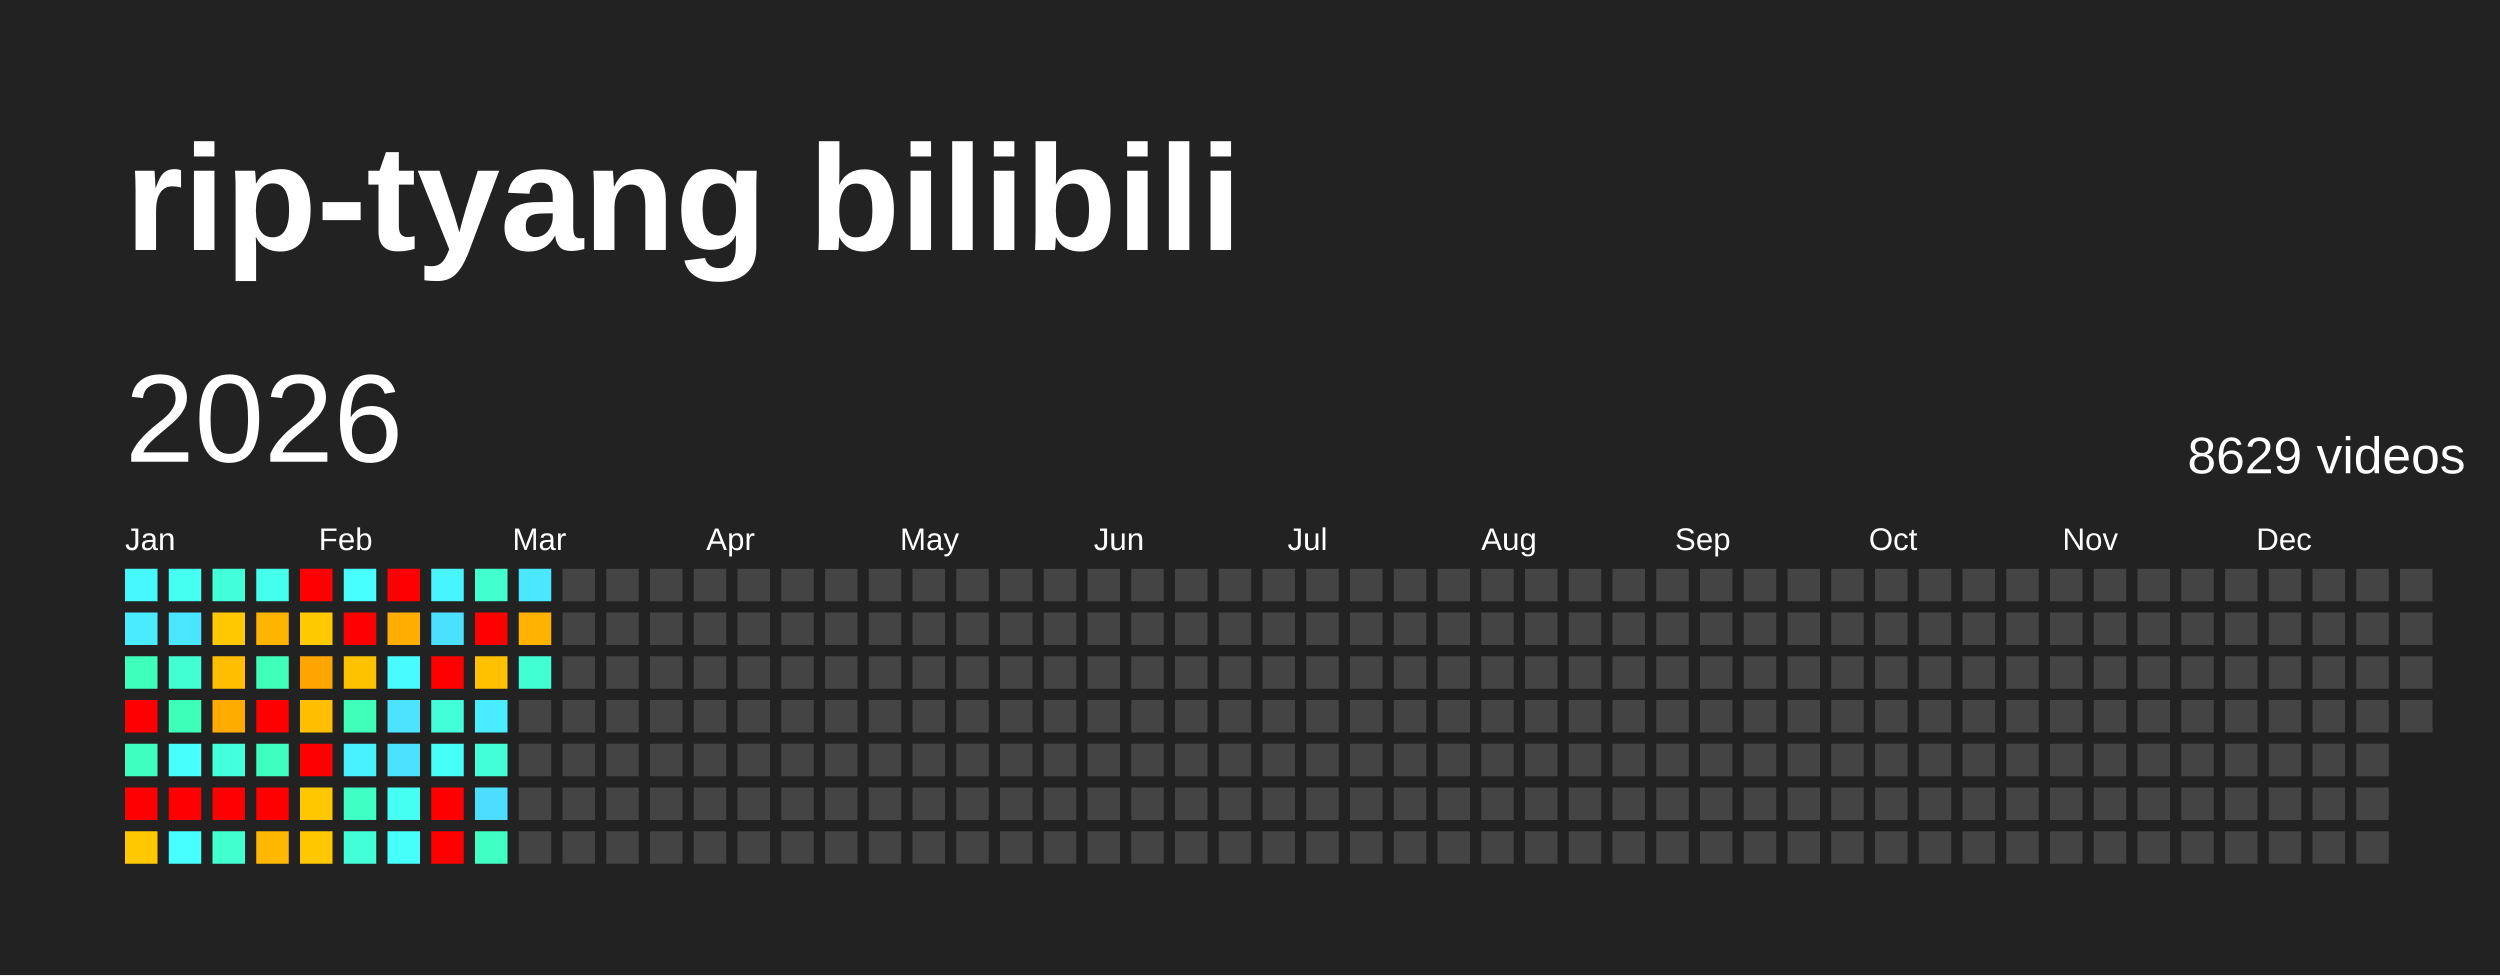
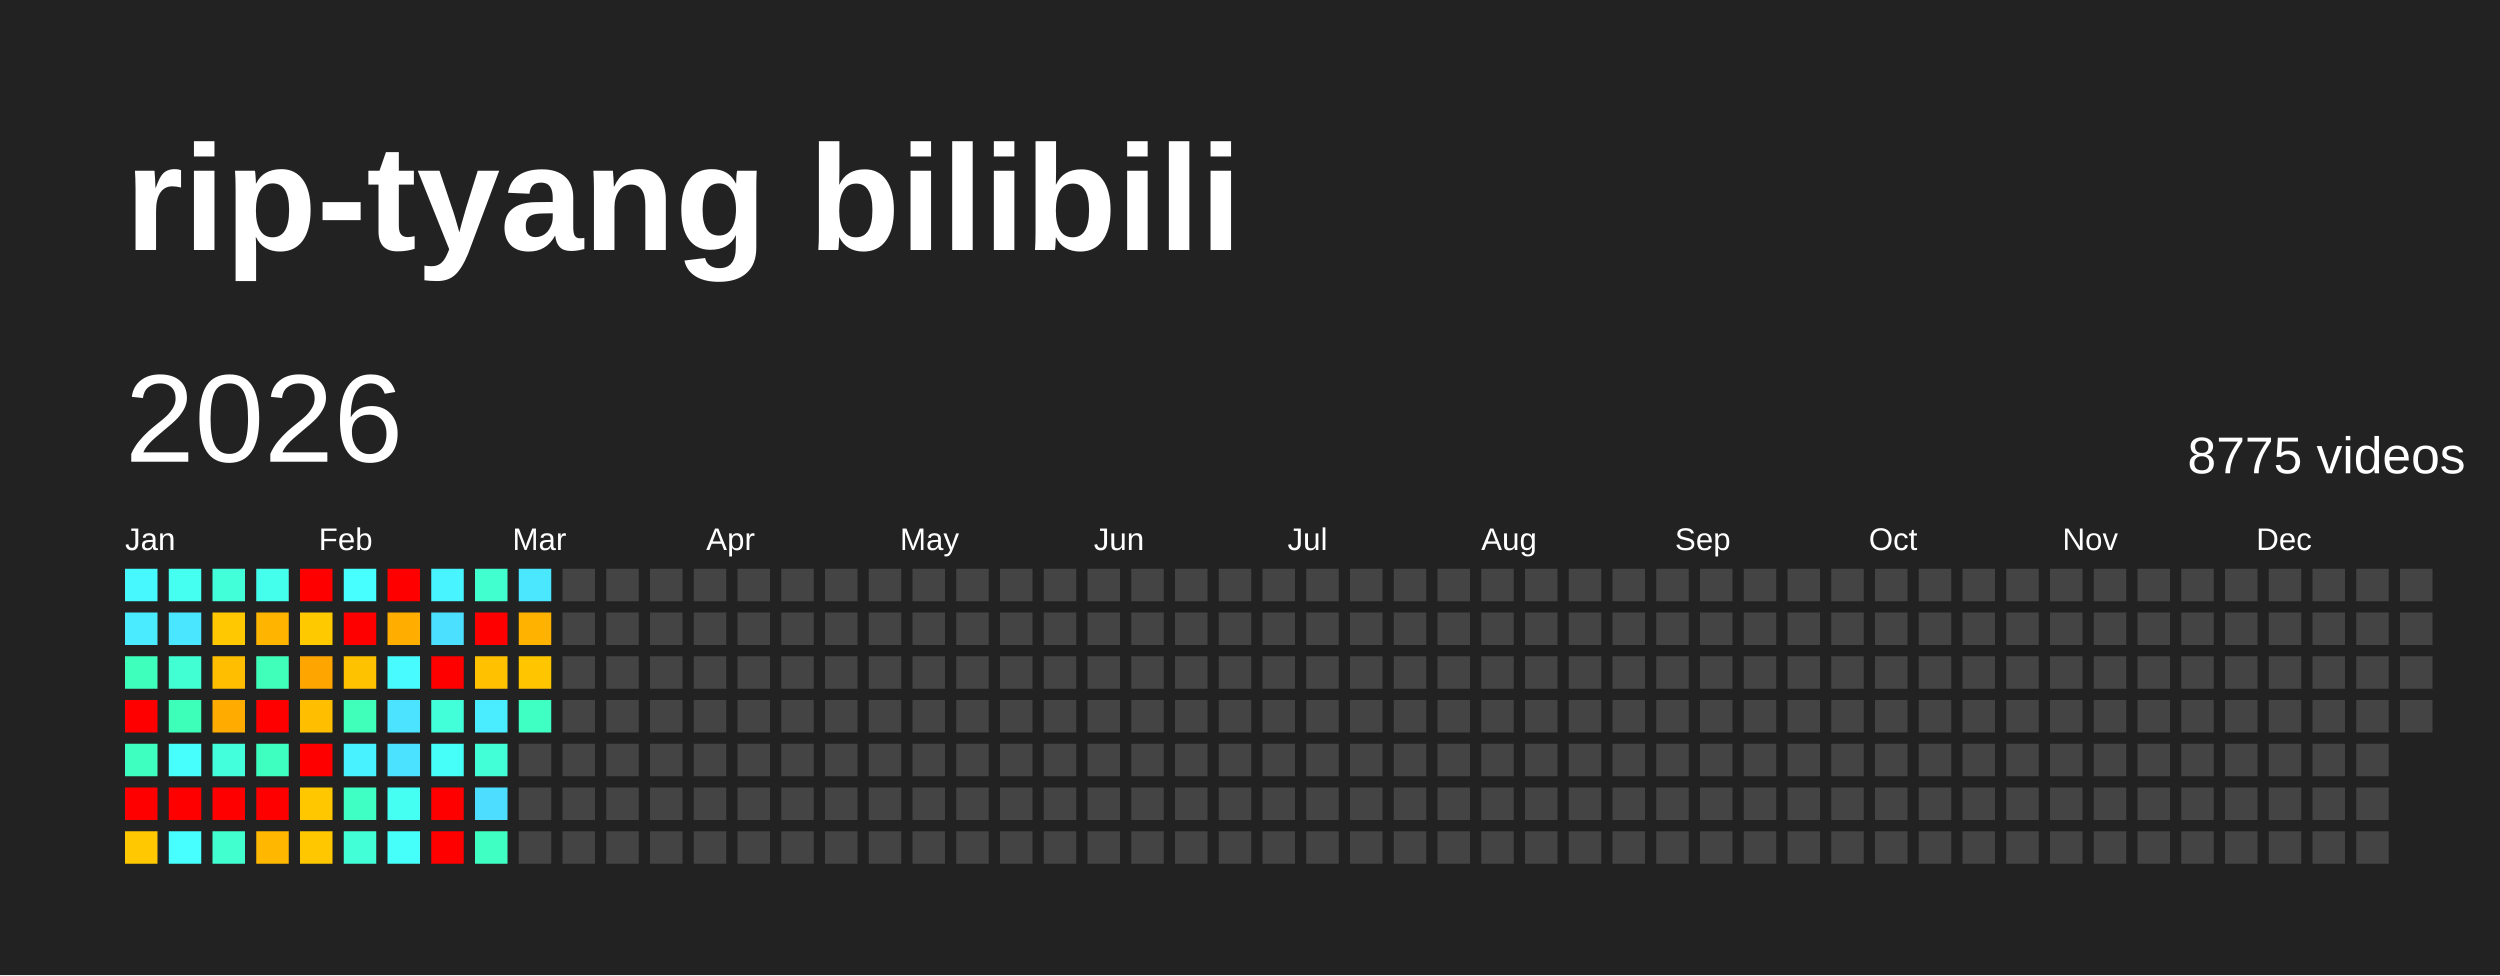
<svg xmlns="http://www.w3.org/2000/svg" baseProfile="full" height="78mm" version="1.1" viewBox="0,0,200,78" width="200mm">
  <defs />
  <rect fill="#222222" height="78" width="200" x="0" y="0" />
  <text fill="#FFFFFF" style="font-size:12px; font-family:Arial; font-weight:bold;" x="10" y="20">rip-tyang bilibili</text>
  <text dominant-baseline="hanging" fill="#FFFFFF" style="font-size:10.0px; font-family:Arial;" x="10" y="30">2026</text>
-   <text dominant-baseline="hanging" fill="#FFFFFF" style="font-size:4.125px; font-family:Arial;" x="175" y="35">8629 videos</text>
+   <text dominant-baseline="hanging" fill="#FFFFFF" style="font-size:4.125px; font-family:Arial;" x="175" y="35">8775 videos</text>
  <text fill="#FFFFFF" style="font-size:2.5px; font-family:Arial" x="10.0" y="44">Jan</text>
  <text fill="#FFFFFF" style="font-size:2.5px; font-family:Arial" x="25.5" y="44">Feb</text>
  <text fill="#FFFFFF" style="font-size:2.5px; font-family:Arial" x="41.0" y="44">Mar</text>
  <text fill="#FFFFFF" style="font-size:2.5px; font-family:Arial" x="56.5" y="44">Apr</text>
  <text fill="#FFFFFF" style="font-size:2.5px; font-family:Arial" x="72.0" y="44">May</text>
  <text fill="#FFFFFF" style="font-size:2.5px; font-family:Arial" x="87.5" y="44">Jun</text>
  <text fill="#FFFFFF" style="font-size:2.5px; font-family:Arial" x="103.0" y="44">Jul</text>
  <text fill="#FFFFFF" style="font-size:2.5px; font-family:Arial" x="118.5" y="44">Aug</text>
  <text fill="#FFFFFF" style="font-size:2.5px; font-family:Arial" x="134.0" y="44">Sep</text>
  <text fill="#FFFFFF" style="font-size:2.5px; font-family:Arial" x="149.5" y="44">Oct</text>
  <text fill="#FFFFFF" style="font-size:2.5px; font-family:Arial" x="165.0" y="44">Nov</text>
  <text fill="#FFFFFF" style="font-size:2.5px; font-family:Arial" x="180.5" y="44">Dec</text>
  <rect fill="#48f8ff" height="2.6" width="2.6" x="10.0" y="45.5" />
  <rect fill="#4aeaff" height="2.6" width="2.6" x="10.0" y="49.0" />
  <rect fill="#3fffbc" height="2.6" width="2.6" x="10.0" y="52.5" />
  <rect fill="red" height="2.6" width="2.6" x="10.0" y="56.0" />
  <rect fill="#3fffc0" height="2.6" width="2.6" x="10.0" y="59.5" />
  <rect fill="red" height="2.6" width="2.6" x="10.0" y="63.0" />
  <rect fill="#ffc800" height="2.6" width="2.6" x="10.0" y="66.5" />
  <rect fill="#45fff0" height="2.6" width="2.6" x="13.5" y="45.5" />
  <rect fill="#4ae6ff" height="2.6" width="2.6" x="13.5" y="49.0" />
  <rect fill="#41ffd3" height="2.6" width="2.6" x="13.5" y="52.5" />
  <rect fill="#3effb9" height="2.6" width="2.6" x="13.5" y="56.0" />
  <rect fill="#47fffc" height="2.6" width="2.6" x="13.5" y="59.5" />
  <rect fill="red" height="2.6" width="2.6" x="13.5" y="63.0" />
  <rect fill="#47ffff" height="2.6" width="2.6" x="13.5" y="66.5" />
  <rect fill="#42ffd9" height="2.6" width="2.6" x="17.0" y="45.5" />
  <rect fill="#ffc800" height="2.6" width="2.6" x="17.0" y="49.0" />
  <rect fill="#ffbf00" height="2.6" width="2.6" x="17.0" y="52.5" />
  <rect fill="#ffab00" height="2.6" width="2.6" x="17.0" y="56.0" />
  <rect fill="#43ffdc" height="2.6" width="2.6" x="17.0" y="59.5" />
  <rect fill="red" height="2.6" width="2.6" x="17.0" y="63.0" />
  <rect fill="#41ffcf" height="2.6" width="2.6" x="17.0" y="66.5" />
  <rect fill="#45ffed" height="2.6" width="2.6" x="20.5" y="45.5" />
  <rect fill="#ffb500" height="2.6" width="2.6" x="20.5" y="49.0" />
  <rect fill="#3fffba" height="2.6" width="2.6" x="20.5" y="52.5" />
  <rect fill="red" height="2.6" width="2.6" x="20.5" y="56.0" />
  <rect fill="#3fffc0" height="2.6" width="2.6" x="20.5" y="59.5" />
  <rect fill="red" height="2.6" width="2.6" x="20.5" y="63.0" />
  <rect fill="#ffb700" height="2.6" width="2.6" x="20.5" y="66.5" />
  <rect fill="red" height="2.6" width="2.6" x="24.0" y="45.5" />
  <rect fill="#ffc900" height="2.6" width="2.6" x="24.0" y="49.0" />
  <rect fill="#ffa500" height="2.6" width="2.6" x="24.0" y="52.5" />
  <rect fill="#ffbf00" height="2.6" width="2.6" x="24.0" y="56.0" />
  <rect fill="red" height="2.6" width="2.6" x="24.0" y="59.5" />
  <rect fill="#ffc700" height="2.6" width="2.6" x="24.0" y="63.0" />
  <rect fill="#ffc700" height="2.6" width="2.6" x="24.0" y="66.5" />
  <rect fill="#47fffe" height="2.6" width="2.6" x="27.5" y="45.5" />
  <rect fill="red" height="2.6" width="2.6" x="27.5" y="49.0" />
  <rect fill="#ffc200" height="2.6" width="2.6" x="27.5" y="52.5" />
  <rect fill="#3fffba" height="2.6" width="2.6" x="27.5" y="56.0" />
  <rect fill="#49f2ff" height="2.6" width="2.6" x="27.5" y="59.5" />
  <rect fill="#40ffc4" height="2.6" width="2.6" x="27.5" y="63.0" />
  <rect fill="#42ffd7" height="2.6" width="2.6" x="27.5" y="66.5" />
  <rect fill="red" height="2.6" width="2.6" x="31.0" y="45.5" />
  <rect fill="#ffae00" height="2.6" width="2.6" x="31.0" y="49.0" />
  <rect fill="#48fbff" height="2.6" width="2.6" x="31.0" y="52.5" />
  <rect fill="#4be3ff" height="2.6" width="2.6" x="31.0" y="56.0" />
  <rect fill="#4be2ff" height="2.6" width="2.6" x="31.0" y="59.5" />
  <rect fill="#45fff3" height="2.6" width="2.6" x="31.0" y="63.0" />
  <rect fill="#46fffa" height="2.6" width="2.6" x="31.0" y="66.5" />
  <rect fill="#48f4ff" height="2.6" width="2.6" x="34.5" y="45.5" />
  <rect fill="#4be0ff" height="2.6" width="2.6" x="34.5" y="49.0" />
  <rect fill="red" height="2.6" width="2.6" x="34.5" y="52.5" />
  <rect fill="#42ffda" height="2.6" width="2.6" x="34.5" y="56.0" />
  <rect fill="#46fff8" height="2.6" width="2.6" x="34.5" y="59.5" />
  <rect fill="red" height="2.6" width="2.6" x="34.5" y="63.0" />
  <rect fill="red" height="2.6" width="2.6" x="34.5" y="66.5" />
  <rect fill="#41ffcf" height="2.6" width="2.6" x="38.0" y="45.5" />
  <rect fill="red" height="2.6" width="2.6" x="38.0" y="49.0" />
  <rect fill="#ffc100" height="2.6" width="2.6" x="38.0" y="52.5" />
  <rect fill="#49edff" height="2.6" width="2.6" x="38.0" y="56.0" />
  <rect fill="#42ffd8" height="2.6" width="2.6" x="38.0" y="59.5" />
  <rect fill="#4cddff" height="2.6" width="2.6" x="38.0" y="63.0" />
  <rect fill="#3fffc2" height="2.6" width="2.6" x="38.0" y="66.5" />
  <rect fill="#4ae7ff" height="2.6" width="2.6" x="41.5" y="45.5" />
  <rect fill="#ffb200" height="2.6" width="2.6" x="41.5" y="49.0" />
-   <rect fill="#41ffd3" height="2.6" width="2.6" x="41.5" y="52.5" />
-   <rect fill="#444444" height="2.6" width="2.6" x="41.5" y="56.0" />
+   <rect fill="#ffc600" height="2.6" width="2.6" x="41.5" y="52.5" />
+   <rect fill="#3fffc2" height="2.6" width="2.6" x="41.5" y="56.0" />
  <rect fill="#444444" height="2.6" width="2.6" x="41.5" y="59.5" />
  <rect fill="#444444" height="2.6" width="2.6" x="41.5" y="63.0" />
  <rect fill="#444444" height="2.6" width="2.6" x="41.5" y="66.5" />
  <rect fill="#444444" height="2.6" width="2.6" x="45.0" y="45.5" />
  <rect fill="#444444" height="2.6" width="2.6" x="45.0" y="49.0" />
  <rect fill="#444444" height="2.6" width="2.6" x="45.0" y="52.5" />
  <rect fill="#444444" height="2.6" width="2.6" x="45.0" y="56.0" />
  <rect fill="#444444" height="2.6" width="2.6" x="45.0" y="59.5" />
  <rect fill="#444444" height="2.6" width="2.6" x="45.0" y="63.0" />
  <rect fill="#444444" height="2.6" width="2.6" x="45.0" y="66.5" />
  <rect fill="#444444" height="2.6" width="2.6" x="48.5" y="45.5" />
  <rect fill="#444444" height="2.6" width="2.6" x="48.5" y="49.0" />
  <rect fill="#444444" height="2.6" width="2.6" x="48.5" y="52.5" />
  <rect fill="#444444" height="2.6" width="2.6" x="48.5" y="56.0" />
  <rect fill="#444444" height="2.6" width="2.6" x="48.5" y="59.5" />
  <rect fill="#444444" height="2.6" width="2.6" x="48.5" y="63.0" />
  <rect fill="#444444" height="2.6" width="2.6" x="48.5" y="66.5" />
  <rect fill="#444444" height="2.6" width="2.6" x="52.0" y="45.5" />
  <rect fill="#444444" height="2.6" width="2.6" x="52.0" y="49.0" />
  <rect fill="#444444" height="2.6" width="2.6" x="52.0" y="52.5" />
  <rect fill="#444444" height="2.6" width="2.6" x="52.0" y="56.0" />
  <rect fill="#444444" height="2.6" width="2.6" x="52.0" y="59.5" />
  <rect fill="#444444" height="2.6" width="2.6" x="52.0" y="63.0" />
  <rect fill="#444444" height="2.6" width="2.6" x="52.0" y="66.5" />
  <rect fill="#444444" height="2.6" width="2.6" x="55.5" y="45.5" />
  <rect fill="#444444" height="2.6" width="2.6" x="55.5" y="49.0" />
  <rect fill="#444444" height="2.6" width="2.6" x="55.5" y="52.5" />
  <rect fill="#444444" height="2.6" width="2.6" x="55.5" y="56.0" />
  <rect fill="#444444" height="2.6" width="2.6" x="55.5" y="59.5" />
  <rect fill="#444444" height="2.6" width="2.6" x="55.5" y="63.0" />
  <rect fill="#444444" height="2.6" width="2.6" x="55.5" y="66.5" />
  <rect fill="#444444" height="2.6" width="2.6" x="59.0" y="45.5" />
  <rect fill="#444444" height="2.6" width="2.6" x="59.0" y="49.0" />
  <rect fill="#444444" height="2.6" width="2.6" x="59.0" y="52.5" />
  <rect fill="#444444" height="2.6" width="2.6" x="59.0" y="56.0" />
  <rect fill="#444444" height="2.6" width="2.6" x="59.0" y="59.5" />
  <rect fill="#444444" height="2.6" width="2.6" x="59.0" y="63.0" />
  <rect fill="#444444" height="2.6" width="2.6" x="59.0" y="66.5" />
  <rect fill="#444444" height="2.6" width="2.6" x="62.5" y="45.5" />
  <rect fill="#444444" height="2.6" width="2.6" x="62.5" y="49.0" />
  <rect fill="#444444" height="2.6" width="2.6" x="62.5" y="52.5" />
  <rect fill="#444444" height="2.6" width="2.6" x="62.5" y="56.0" />
  <rect fill="#444444" height="2.6" width="2.6" x="62.5" y="59.5" />
  <rect fill="#444444" height="2.6" width="2.6" x="62.5" y="63.0" />
  <rect fill="#444444" height="2.6" width="2.6" x="62.5" y="66.5" />
  <rect fill="#444444" height="2.6" width="2.6" x="66.0" y="45.5" />
  <rect fill="#444444" height="2.6" width="2.6" x="66.0" y="49.0" />
  <rect fill="#444444" height="2.6" width="2.6" x="66.0" y="52.5" />
  <rect fill="#444444" height="2.6" width="2.6" x="66.0" y="56.0" />
  <rect fill="#444444" height="2.6" width="2.6" x="66.0" y="59.5" />
  <rect fill="#444444" height="2.6" width="2.6" x="66.0" y="63.0" />
  <rect fill="#444444" height="2.6" width="2.6" x="66.0" y="66.5" />
  <rect fill="#444444" height="2.6" width="2.6" x="69.5" y="45.5" />
  <rect fill="#444444" height="2.6" width="2.6" x="69.5" y="49.0" />
  <rect fill="#444444" height="2.6" width="2.6" x="69.5" y="52.5" />
  <rect fill="#444444" height="2.6" width="2.6" x="69.5" y="56.0" />
  <rect fill="#444444" height="2.6" width="2.6" x="69.5" y="59.5" />
  <rect fill="#444444" height="2.6" width="2.6" x="69.5" y="63.0" />
  <rect fill="#444444" height="2.6" width="2.6" x="69.5" y="66.5" />
  <rect fill="#444444" height="2.6" width="2.6" x="73.0" y="45.5" />
  <rect fill="#444444" height="2.6" width="2.6" x="73.0" y="49.0" />
  <rect fill="#444444" height="2.6" width="2.6" x="73.0" y="52.5" />
  <rect fill="#444444" height="2.6" width="2.6" x="73.0" y="56.0" />
  <rect fill="#444444" height="2.6" width="2.6" x="73.0" y="59.5" />
  <rect fill="#444444" height="2.6" width="2.6" x="73.0" y="63.0" />
  <rect fill="#444444" height="2.6" width="2.6" x="73.0" y="66.5" />
  <rect fill="#444444" height="2.6" width="2.6" x="76.5" y="45.5" />
  <rect fill="#444444" height="2.6" width="2.6" x="76.5" y="49.0" />
  <rect fill="#444444" height="2.6" width="2.6" x="76.5" y="52.5" />
  <rect fill="#444444" height="2.6" width="2.6" x="76.5" y="56.0" />
  <rect fill="#444444" height="2.6" width="2.6" x="76.5" y="59.5" />
  <rect fill="#444444" height="2.6" width="2.6" x="76.5" y="63.0" />
  <rect fill="#444444" height="2.6" width="2.6" x="76.5" y="66.5" />
  <rect fill="#444444" height="2.6" width="2.6" x="80.0" y="45.5" />
  <rect fill="#444444" height="2.6" width="2.6" x="80.0" y="49.0" />
  <rect fill="#444444" height="2.6" width="2.6" x="80.0" y="52.5" />
  <rect fill="#444444" height="2.6" width="2.6" x="80.0" y="56.0" />
  <rect fill="#444444" height="2.6" width="2.6" x="80.0" y="59.5" />
  <rect fill="#444444" height="2.6" width="2.6" x="80.0" y="63.0" />
  <rect fill="#444444" height="2.6" width="2.6" x="80.0" y="66.5" />
  <rect fill="#444444" height="2.6" width="2.6" x="83.5" y="45.5" />
  <rect fill="#444444" height="2.6" width="2.6" x="83.5" y="49.0" />
  <rect fill="#444444" height="2.6" width="2.6" x="83.5" y="52.5" />
  <rect fill="#444444" height="2.6" width="2.6" x="83.5" y="56.0" />
  <rect fill="#444444" height="2.6" width="2.6" x="83.5" y="59.5" />
  <rect fill="#444444" height="2.6" width="2.6" x="83.5" y="63.0" />
  <rect fill="#444444" height="2.6" width="2.6" x="83.5" y="66.5" />
  <rect fill="#444444" height="2.6" width="2.6" x="87.0" y="45.5" />
  <rect fill="#444444" height="2.6" width="2.6" x="87.0" y="49.0" />
  <rect fill="#444444" height="2.6" width="2.6" x="87.0" y="52.5" />
  <rect fill="#444444" height="2.6" width="2.6" x="87.0" y="56.0" />
  <rect fill="#444444" height="2.6" width="2.6" x="87.0" y="59.5" />
  <rect fill="#444444" height="2.6" width="2.6" x="87.0" y="63.0" />
  <rect fill="#444444" height="2.6" width="2.6" x="87.0" y="66.5" />
  <rect fill="#444444" height="2.6" width="2.6" x="90.5" y="45.5" />
  <rect fill="#444444" height="2.6" width="2.6" x="90.5" y="49.0" />
  <rect fill="#444444" height="2.6" width="2.6" x="90.5" y="52.5" />
  <rect fill="#444444" height="2.6" width="2.6" x="90.5" y="56.0" />
  <rect fill="#444444" height="2.6" width="2.6" x="90.5" y="59.5" />
  <rect fill="#444444" height="2.6" width="2.6" x="90.5" y="63.0" />
  <rect fill="#444444" height="2.6" width="2.6" x="90.5" y="66.5" />
  <rect fill="#444444" height="2.6" width="2.6" x="94.0" y="45.5" />
  <rect fill="#444444" height="2.6" width="2.6" x="94.0" y="49.0" />
  <rect fill="#444444" height="2.6" width="2.6" x="94.0" y="52.5" />
  <rect fill="#444444" height="2.6" width="2.6" x="94.0" y="56.0" />
  <rect fill="#444444" height="2.6" width="2.6" x="94.0" y="59.5" />
  <rect fill="#444444" height="2.6" width="2.6" x="94.0" y="63.0" />
  <rect fill="#444444" height="2.6" width="2.6" x="94.0" y="66.5" />
  <rect fill="#444444" height="2.6" width="2.6" x="97.5" y="45.5" />
  <rect fill="#444444" height="2.6" width="2.6" x="97.5" y="49.0" />
  <rect fill="#444444" height="2.6" width="2.6" x="97.5" y="52.5" />
  <rect fill="#444444" height="2.6" width="2.6" x="97.5" y="56.0" />
  <rect fill="#444444" height="2.6" width="2.6" x="97.5" y="59.5" />
  <rect fill="#444444" height="2.6" width="2.6" x="97.5" y="63.0" />
  <rect fill="#444444" height="2.6" width="2.6" x="97.5" y="66.5" />
  <rect fill="#444444" height="2.6" width="2.6" x="101.0" y="45.5" />
  <rect fill="#444444" height="2.6" width="2.6" x="101.0" y="49.0" />
  <rect fill="#444444" height="2.6" width="2.6" x="101.0" y="52.5" />
  <rect fill="#444444" height="2.6" width="2.6" x="101.0" y="56.0" />
  <rect fill="#444444" height="2.6" width="2.6" x="101.0" y="59.5" />
  <rect fill="#444444" height="2.6" width="2.6" x="101.0" y="63.0" />
  <rect fill="#444444" height="2.6" width="2.6" x="101.0" y="66.5" />
  <rect fill="#444444" height="2.6" width="2.6" x="104.5" y="45.5" />
  <rect fill="#444444" height="2.6" width="2.6" x="104.5" y="49.0" />
  <rect fill="#444444" height="2.6" width="2.6" x="104.5" y="52.5" />
  <rect fill="#444444" height="2.6" width="2.6" x="104.5" y="56.0" />
  <rect fill="#444444" height="2.6" width="2.6" x="104.5" y="59.5" />
  <rect fill="#444444" height="2.6" width="2.6" x="104.5" y="63.0" />
  <rect fill="#444444" height="2.6" width="2.6" x="104.5" y="66.5" />
  <rect fill="#444444" height="2.6" width="2.6" x="108.0" y="45.5" />
  <rect fill="#444444" height="2.6" width="2.6" x="108.0" y="49.0" />
  <rect fill="#444444" height="2.6" width="2.6" x="108.0" y="52.5" />
  <rect fill="#444444" height="2.6" width="2.6" x="108.0" y="56.0" />
  <rect fill="#444444" height="2.6" width="2.6" x="108.0" y="59.5" />
  <rect fill="#444444" height="2.6" width="2.6" x="108.0" y="63.0" />
  <rect fill="#444444" height="2.6" width="2.6" x="108.0" y="66.5" />
  <rect fill="#444444" height="2.6" width="2.6" x="111.5" y="45.5" />
  <rect fill="#444444" height="2.6" width="2.6" x="111.5" y="49.0" />
  <rect fill="#444444" height="2.6" width="2.6" x="111.5" y="52.5" />
  <rect fill="#444444" height="2.6" width="2.6" x="111.5" y="56.0" />
  <rect fill="#444444" height="2.6" width="2.6" x="111.5" y="59.5" />
  <rect fill="#444444" height="2.6" width="2.6" x="111.5" y="63.0" />
  <rect fill="#444444" height="2.6" width="2.6" x="111.5" y="66.5" />
  <rect fill="#444444" height="2.6" width="2.6" x="115.0" y="45.5" />
  <rect fill="#444444" height="2.6" width="2.6" x="115.0" y="49.0" />
  <rect fill="#444444" height="2.6" width="2.6" x="115.0" y="52.5" />
  <rect fill="#444444" height="2.6" width="2.6" x="115.0" y="56.0" />
  <rect fill="#444444" height="2.6" width="2.6" x="115.0" y="59.5" />
  <rect fill="#444444" height="2.6" width="2.6" x="115.0" y="63.0" />
  <rect fill="#444444" height="2.6" width="2.6" x="115.0" y="66.5" />
  <rect fill="#444444" height="2.6" width="2.6" x="118.5" y="45.5" />
  <rect fill="#444444" height="2.6" width="2.6" x="118.5" y="49.0" />
  <rect fill="#444444" height="2.6" width="2.6" x="118.5" y="52.5" />
  <rect fill="#444444" height="2.6" width="2.6" x="118.5" y="56.0" />
  <rect fill="#444444" height="2.6" width="2.6" x="118.5" y="59.5" />
  <rect fill="#444444" height="2.6" width="2.6" x="118.5" y="63.0" />
  <rect fill="#444444" height="2.6" width="2.6" x="118.5" y="66.5" />
  <rect fill="#444444" height="2.6" width="2.6" x="122.0" y="45.5" />
  <rect fill="#444444" height="2.6" width="2.6" x="122.0" y="49.0" />
  <rect fill="#444444" height="2.6" width="2.6" x="122.0" y="52.5" />
  <rect fill="#444444" height="2.6" width="2.6" x="122.0" y="56.0" />
  <rect fill="#444444" height="2.6" width="2.6" x="122.0" y="59.5" />
  <rect fill="#444444" height="2.6" width="2.6" x="122.0" y="63.0" />
  <rect fill="#444444" height="2.6" width="2.6" x="122.0" y="66.5" />
  <rect fill="#444444" height="2.6" width="2.6" x="125.5" y="45.5" />
  <rect fill="#444444" height="2.6" width="2.6" x="125.5" y="49.0" />
  <rect fill="#444444" height="2.6" width="2.6" x="125.5" y="52.5" />
  <rect fill="#444444" height="2.6" width="2.6" x="125.5" y="56.0" />
  <rect fill="#444444" height="2.6" width="2.6" x="125.5" y="59.5" />
  <rect fill="#444444" height="2.6" width="2.6" x="125.5" y="63.0" />
  <rect fill="#444444" height="2.6" width="2.6" x="125.5" y="66.5" />
  <rect fill="#444444" height="2.6" width="2.6" x="129.0" y="45.5" />
  <rect fill="#444444" height="2.6" width="2.6" x="129.0" y="49.0" />
  <rect fill="#444444" height="2.6" width="2.6" x="129.0" y="52.5" />
  <rect fill="#444444" height="2.6" width="2.6" x="129.0" y="56.0" />
  <rect fill="#444444" height="2.6" width="2.6" x="129.0" y="59.5" />
  <rect fill="#444444" height="2.6" width="2.6" x="129.0" y="63.0" />
  <rect fill="#444444" height="2.6" width="2.6" x="129.0" y="66.5" />
  <rect fill="#444444" height="2.6" width="2.6" x="132.5" y="45.5" />
  <rect fill="#444444" height="2.6" width="2.6" x="132.5" y="49.0" />
  <rect fill="#444444" height="2.6" width="2.6" x="132.5" y="52.5" />
  <rect fill="#444444" height="2.6" width="2.6" x="132.5" y="56.0" />
  <rect fill="#444444" height="2.6" width="2.6" x="132.5" y="59.5" />
  <rect fill="#444444" height="2.6" width="2.6" x="132.5" y="63.0" />
  <rect fill="#444444" height="2.6" width="2.6" x="132.5" y="66.5" />
  <rect fill="#444444" height="2.6" width="2.6" x="136.0" y="45.5" />
  <rect fill="#444444" height="2.6" width="2.6" x="136.0" y="49.0" />
  <rect fill="#444444" height="2.6" width="2.6" x="136.0" y="52.5" />
  <rect fill="#444444" height="2.6" width="2.6" x="136.0" y="56.0" />
  <rect fill="#444444" height="2.6" width="2.6" x="136.0" y="59.5" />
  <rect fill="#444444" height="2.6" width="2.6" x="136.0" y="63.0" />
  <rect fill="#444444" height="2.6" width="2.6" x="136.0" y="66.5" />
  <rect fill="#444444" height="2.6" width="2.6" x="139.5" y="45.5" />
  <rect fill="#444444" height="2.6" width="2.6" x="139.5" y="49.0" />
  <rect fill="#444444" height="2.6" width="2.6" x="139.5" y="52.5" />
  <rect fill="#444444" height="2.6" width="2.6" x="139.5" y="56.0" />
  <rect fill="#444444" height="2.6" width="2.6" x="139.5" y="59.5" />
  <rect fill="#444444" height="2.6" width="2.6" x="139.5" y="63.0" />
  <rect fill="#444444" height="2.6" width="2.6" x="139.5" y="66.5" />
  <rect fill="#444444" height="2.6" width="2.6" x="143.0" y="45.5" />
  <rect fill="#444444" height="2.6" width="2.6" x="143.0" y="49.0" />
  <rect fill="#444444" height="2.6" width="2.6" x="143.0" y="52.5" />
  <rect fill="#444444" height="2.6" width="2.6" x="143.0" y="56.0" />
  <rect fill="#444444" height="2.6" width="2.6" x="143.0" y="59.5" />
  <rect fill="#444444" height="2.6" width="2.6" x="143.0" y="63.0" />
  <rect fill="#444444" height="2.6" width="2.6" x="143.0" y="66.5" />
  <rect fill="#444444" height="2.6" width="2.6" x="146.5" y="45.5" />
  <rect fill="#444444" height="2.6" width="2.6" x="146.5" y="49.0" />
  <rect fill="#444444" height="2.6" width="2.6" x="146.5" y="52.5" />
  <rect fill="#444444" height="2.6" width="2.6" x="146.5" y="56.0" />
  <rect fill="#444444" height="2.6" width="2.6" x="146.5" y="59.5" />
  <rect fill="#444444" height="2.6" width="2.6" x="146.5" y="63.0" />
  <rect fill="#444444" height="2.6" width="2.6" x="146.5" y="66.5" />
  <rect fill="#444444" height="2.6" width="2.6" x="150.0" y="45.5" />
  <rect fill="#444444" height="2.6" width="2.6" x="150.0" y="49.0" />
  <rect fill="#444444" height="2.6" width="2.6" x="150.0" y="52.5" />
  <rect fill="#444444" height="2.6" width="2.6" x="150.0" y="56.0" />
  <rect fill="#444444" height="2.6" width="2.6" x="150.0" y="59.5" />
  <rect fill="#444444" height="2.6" width="2.6" x="150.0" y="63.0" />
  <rect fill="#444444" height="2.6" width="2.6" x="150.0" y="66.5" />
  <rect fill="#444444" height="2.6" width="2.6" x="153.5" y="45.5" />
  <rect fill="#444444" height="2.6" width="2.6" x="153.5" y="49.0" />
  <rect fill="#444444" height="2.6" width="2.6" x="153.5" y="52.5" />
  <rect fill="#444444" height="2.6" width="2.6" x="153.5" y="56.0" />
  <rect fill="#444444" height="2.6" width="2.6" x="153.5" y="59.5" />
  <rect fill="#444444" height="2.6" width="2.6" x="153.5" y="63.0" />
  <rect fill="#444444" height="2.6" width="2.6" x="153.5" y="66.5" />
  <rect fill="#444444" height="2.6" width="2.6" x="157.0" y="45.5" />
  <rect fill="#444444" height="2.6" width="2.6" x="157.0" y="49.0" />
  <rect fill="#444444" height="2.6" width="2.6" x="157.0" y="52.5" />
  <rect fill="#444444" height="2.6" width="2.6" x="157.0" y="56.0" />
  <rect fill="#444444" height="2.6" width="2.6" x="157.0" y="59.5" />
  <rect fill="#444444" height="2.6" width="2.6" x="157.0" y="63.0" />
  <rect fill="#444444" height="2.6" width="2.6" x="157.0" y="66.5" />
  <rect fill="#444444" height="2.6" width="2.6" x="160.5" y="45.5" />
  <rect fill="#444444" height="2.6" width="2.6" x="160.5" y="49.0" />
  <rect fill="#444444" height="2.6" width="2.6" x="160.5" y="52.5" />
  <rect fill="#444444" height="2.6" width="2.6" x="160.5" y="56.0" />
  <rect fill="#444444" height="2.6" width="2.6" x="160.5" y="59.5" />
  <rect fill="#444444" height="2.6" width="2.6" x="160.5" y="63.0" />
  <rect fill="#444444" height="2.6" width="2.6" x="160.5" y="66.5" />
  <rect fill="#444444" height="2.6" width="2.6" x="164.0" y="45.5" />
  <rect fill="#444444" height="2.6" width="2.6" x="164.0" y="49.0" />
  <rect fill="#444444" height="2.6" width="2.6" x="164.0" y="52.5" />
  <rect fill="#444444" height="2.6" width="2.6" x="164.0" y="56.0" />
  <rect fill="#444444" height="2.6" width="2.6" x="164.0" y="59.5" />
  <rect fill="#444444" height="2.6" width="2.6" x="164.0" y="63.0" />
  <rect fill="#444444" height="2.6" width="2.6" x="164.0" y="66.5" />
  <rect fill="#444444" height="2.6" width="2.6" x="167.5" y="45.5" />
  <rect fill="#444444" height="2.6" width="2.6" x="167.5" y="49.0" />
  <rect fill="#444444" height="2.6" width="2.6" x="167.5" y="52.5" />
  <rect fill="#444444" height="2.6" width="2.6" x="167.5" y="56.0" />
  <rect fill="#444444" height="2.6" width="2.6" x="167.5" y="59.5" />
  <rect fill="#444444" height="2.6" width="2.6" x="167.5" y="63.0" />
  <rect fill="#444444" height="2.6" width="2.6" x="167.5" y="66.5" />
  <rect fill="#444444" height="2.6" width="2.6" x="171.0" y="45.5" />
  <rect fill="#444444" height="2.6" width="2.6" x="171.0" y="49.0" />
  <rect fill="#444444" height="2.6" width="2.6" x="171.0" y="52.5" />
  <rect fill="#444444" height="2.6" width="2.6" x="171.0" y="56.0" />
  <rect fill="#444444" height="2.6" width="2.6" x="171.0" y="59.5" />
  <rect fill="#444444" height="2.6" width="2.6" x="171.0" y="63.0" />
  <rect fill="#444444" height="2.6" width="2.6" x="171.0" y="66.5" />
  <rect fill="#444444" height="2.6" width="2.6" x="174.5" y="45.5" />
  <rect fill="#444444" height="2.6" width="2.6" x="174.5" y="49.0" />
  <rect fill="#444444" height="2.6" width="2.6" x="174.5" y="52.5" />
  <rect fill="#444444" height="2.6" width="2.6" x="174.5" y="56.0" />
  <rect fill="#444444" height="2.6" width="2.6" x="174.5" y="59.5" />
  <rect fill="#444444" height="2.6" width="2.6" x="174.5" y="63.0" />
  <rect fill="#444444" height="2.6" width="2.6" x="174.5" y="66.5" />
  <rect fill="#444444" height="2.6" width="2.6" x="178.0" y="45.5" />
  <rect fill="#444444" height="2.6" width="2.6" x="178.0" y="49.0" />
  <rect fill="#444444" height="2.6" width="2.6" x="178.0" y="52.5" />
  <rect fill="#444444" height="2.6" width="2.6" x="178.0" y="56.0" />
  <rect fill="#444444" height="2.6" width="2.6" x="178.0" y="59.5" />
  <rect fill="#444444" height="2.6" width="2.6" x="178.0" y="63.0" />
  <rect fill="#444444" height="2.6" width="2.6" x="178.0" y="66.5" />
  <rect fill="#444444" height="2.6" width="2.6" x="181.5" y="45.5" />
  <rect fill="#444444" height="2.6" width="2.6" x="181.5" y="49.0" />
  <rect fill="#444444" height="2.6" width="2.6" x="181.5" y="52.5" />
  <rect fill="#444444" height="2.6" width="2.6" x="181.5" y="56.0" />
  <rect fill="#444444" height="2.6" width="2.6" x="181.5" y="59.5" />
  <rect fill="#444444" height="2.6" width="2.6" x="181.5" y="63.0" />
  <rect fill="#444444" height="2.6" width="2.6" x="181.5" y="66.5" />
  <rect fill="#444444" height="2.6" width="2.6" x="185.0" y="45.5" />
  <rect fill="#444444" height="2.6" width="2.6" x="185.0" y="49.0" />
  <rect fill="#444444" height="2.6" width="2.6" x="185.0" y="52.5" />
  <rect fill="#444444" height="2.6" width="2.6" x="185.0" y="56.0" />
  <rect fill="#444444" height="2.6" width="2.6" x="185.0" y="59.5" />
  <rect fill="#444444" height="2.6" width="2.6" x="185.0" y="63.0" />
  <rect fill="#444444" height="2.6" width="2.6" x="185.0" y="66.5" />
  <rect fill="#444444" height="2.6" width="2.6" x="188.5" y="45.5" />
  <rect fill="#444444" height="2.6" width="2.6" x="188.5" y="49.0" />
  <rect fill="#444444" height="2.6" width="2.6" x="188.5" y="52.5" />
  <rect fill="#444444" height="2.6" width="2.6" x="188.5" y="56.0" />
  <rect fill="#444444" height="2.6" width="2.6" x="188.5" y="59.5" />
  <rect fill="#444444" height="2.6" width="2.6" x="188.5" y="63.0" />
  <rect fill="#444444" height="2.6" width="2.6" x="188.5" y="66.5" />
  <rect fill="#444444" height="2.6" width="2.6" x="192.0" y="45.5" />
  <rect fill="#444444" height="2.6" width="2.6" x="192.0" y="49.0" />
  <rect fill="#444444" height="2.6" width="2.6" x="192.0" y="52.5" />
  <rect fill="#444444" height="2.6" width="2.6" x="192.0" y="56.0" />
</svg>
